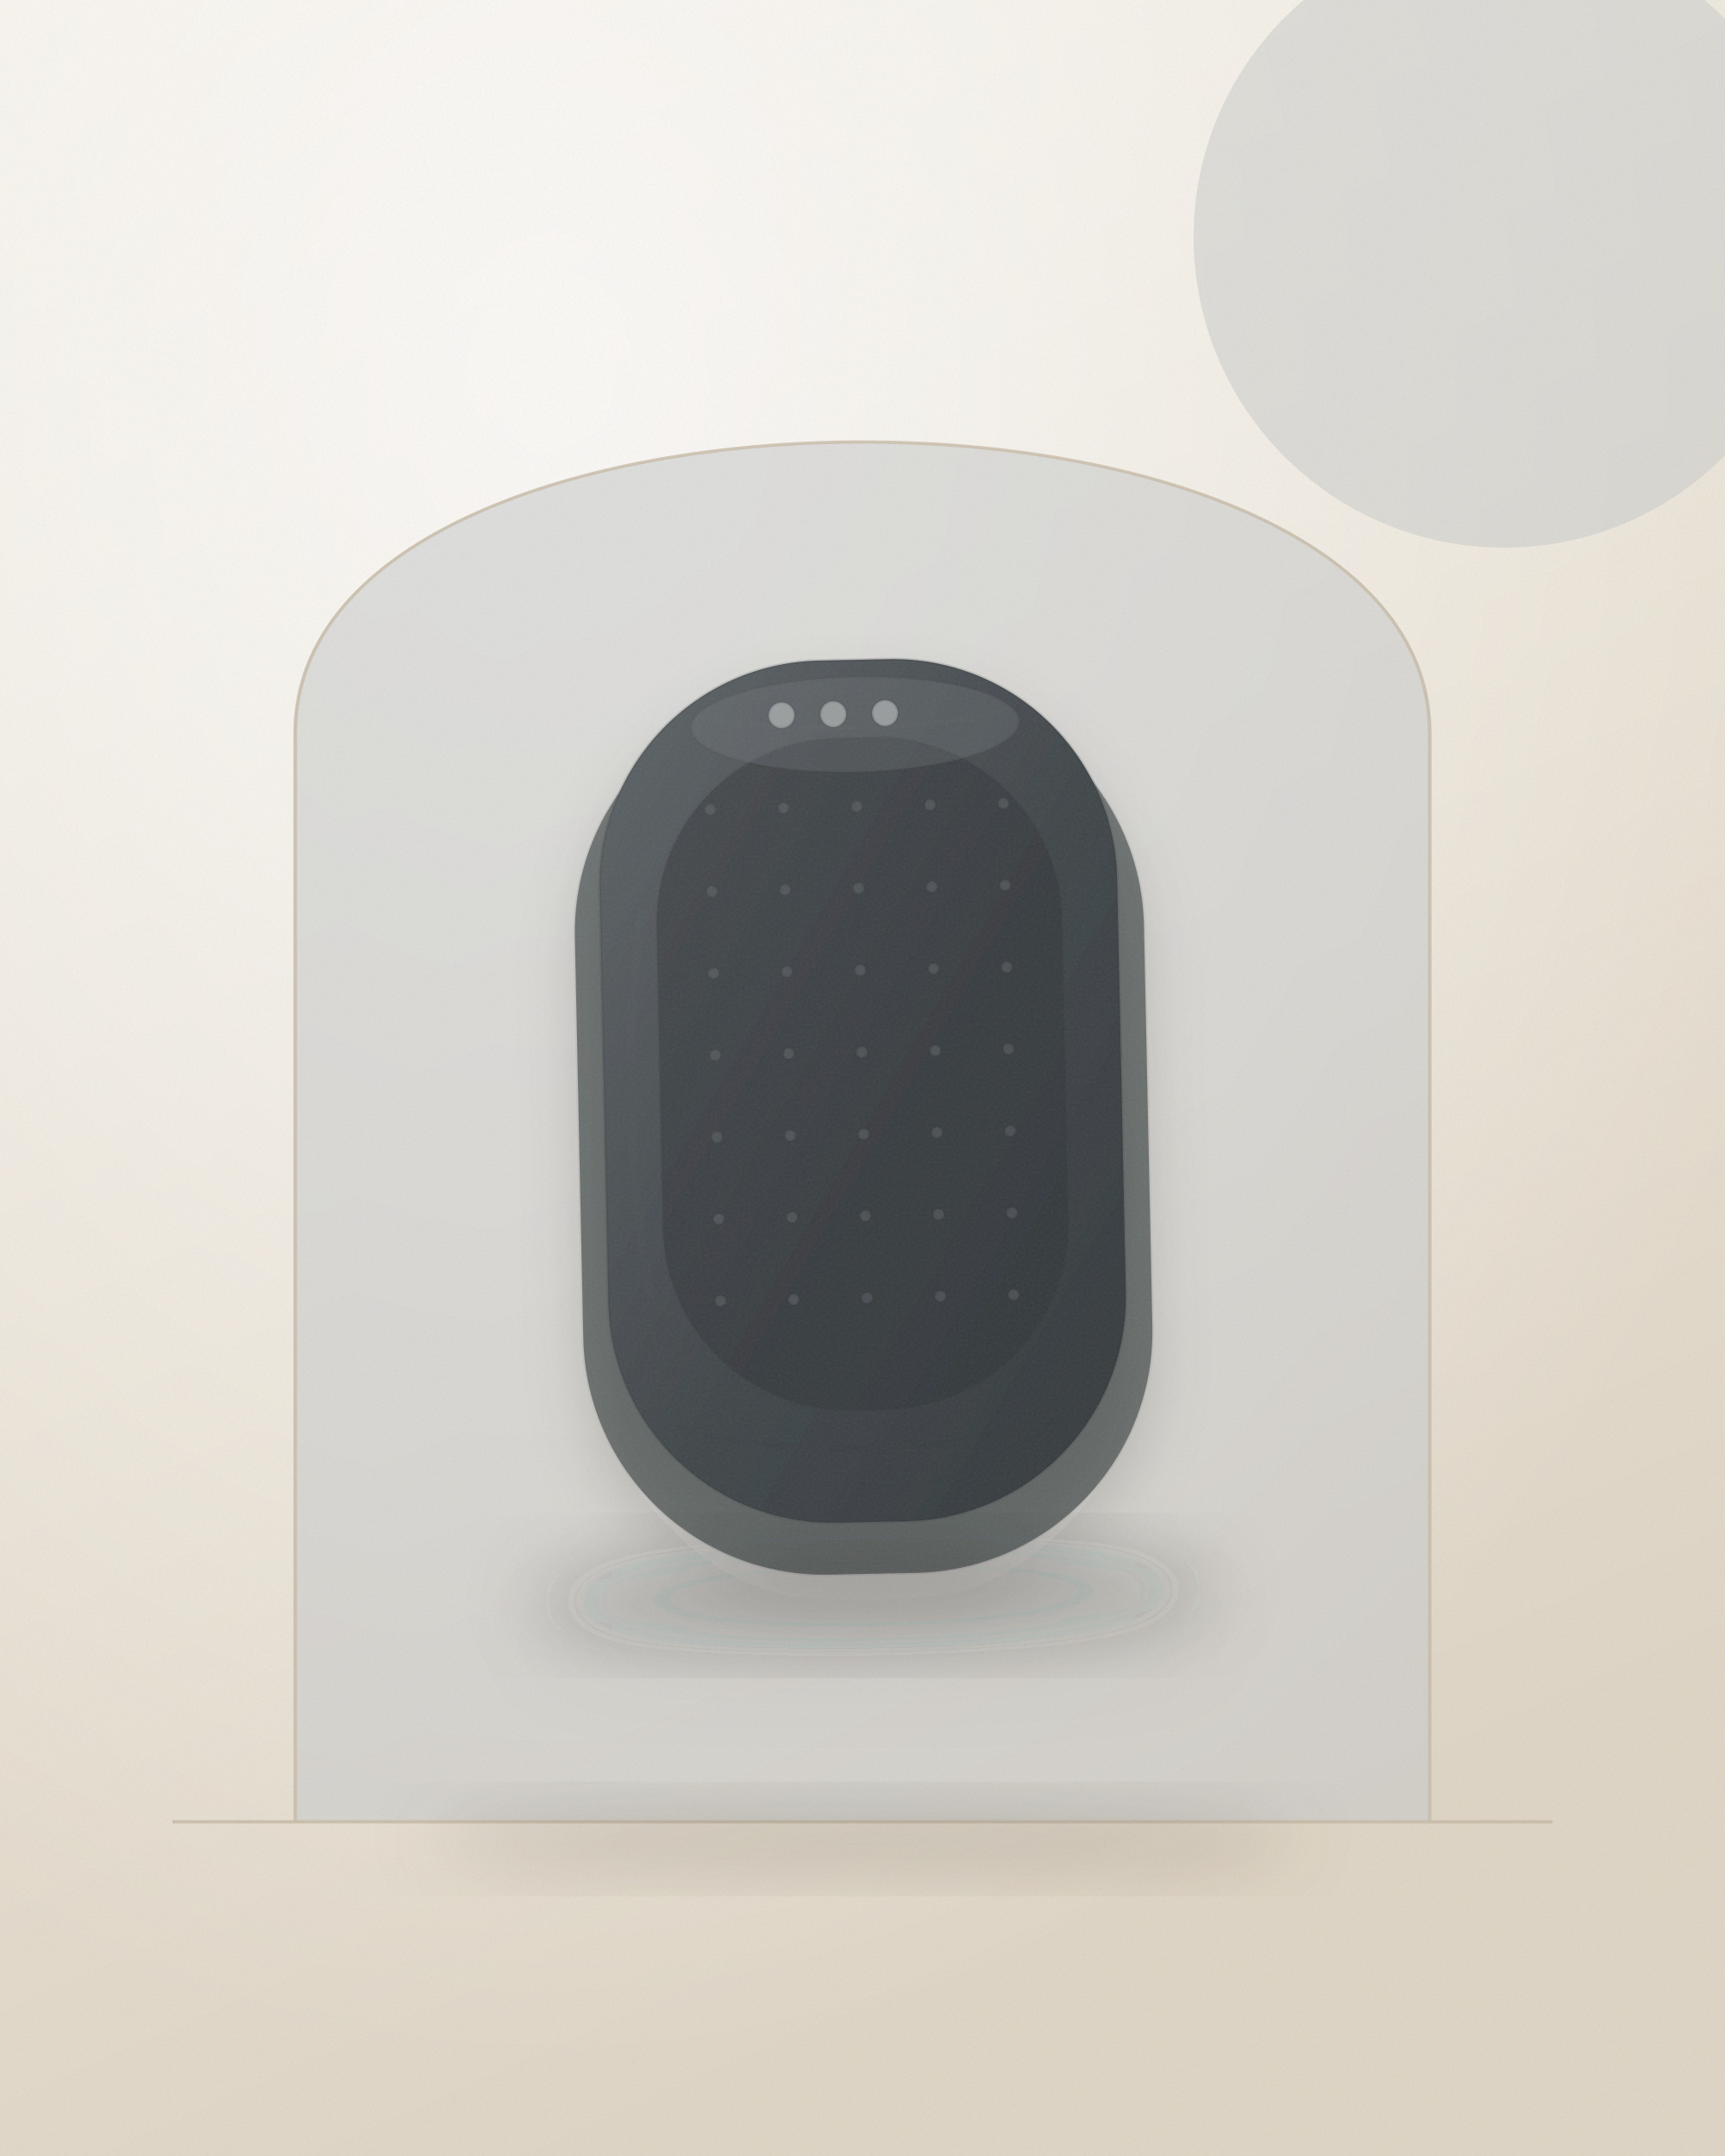
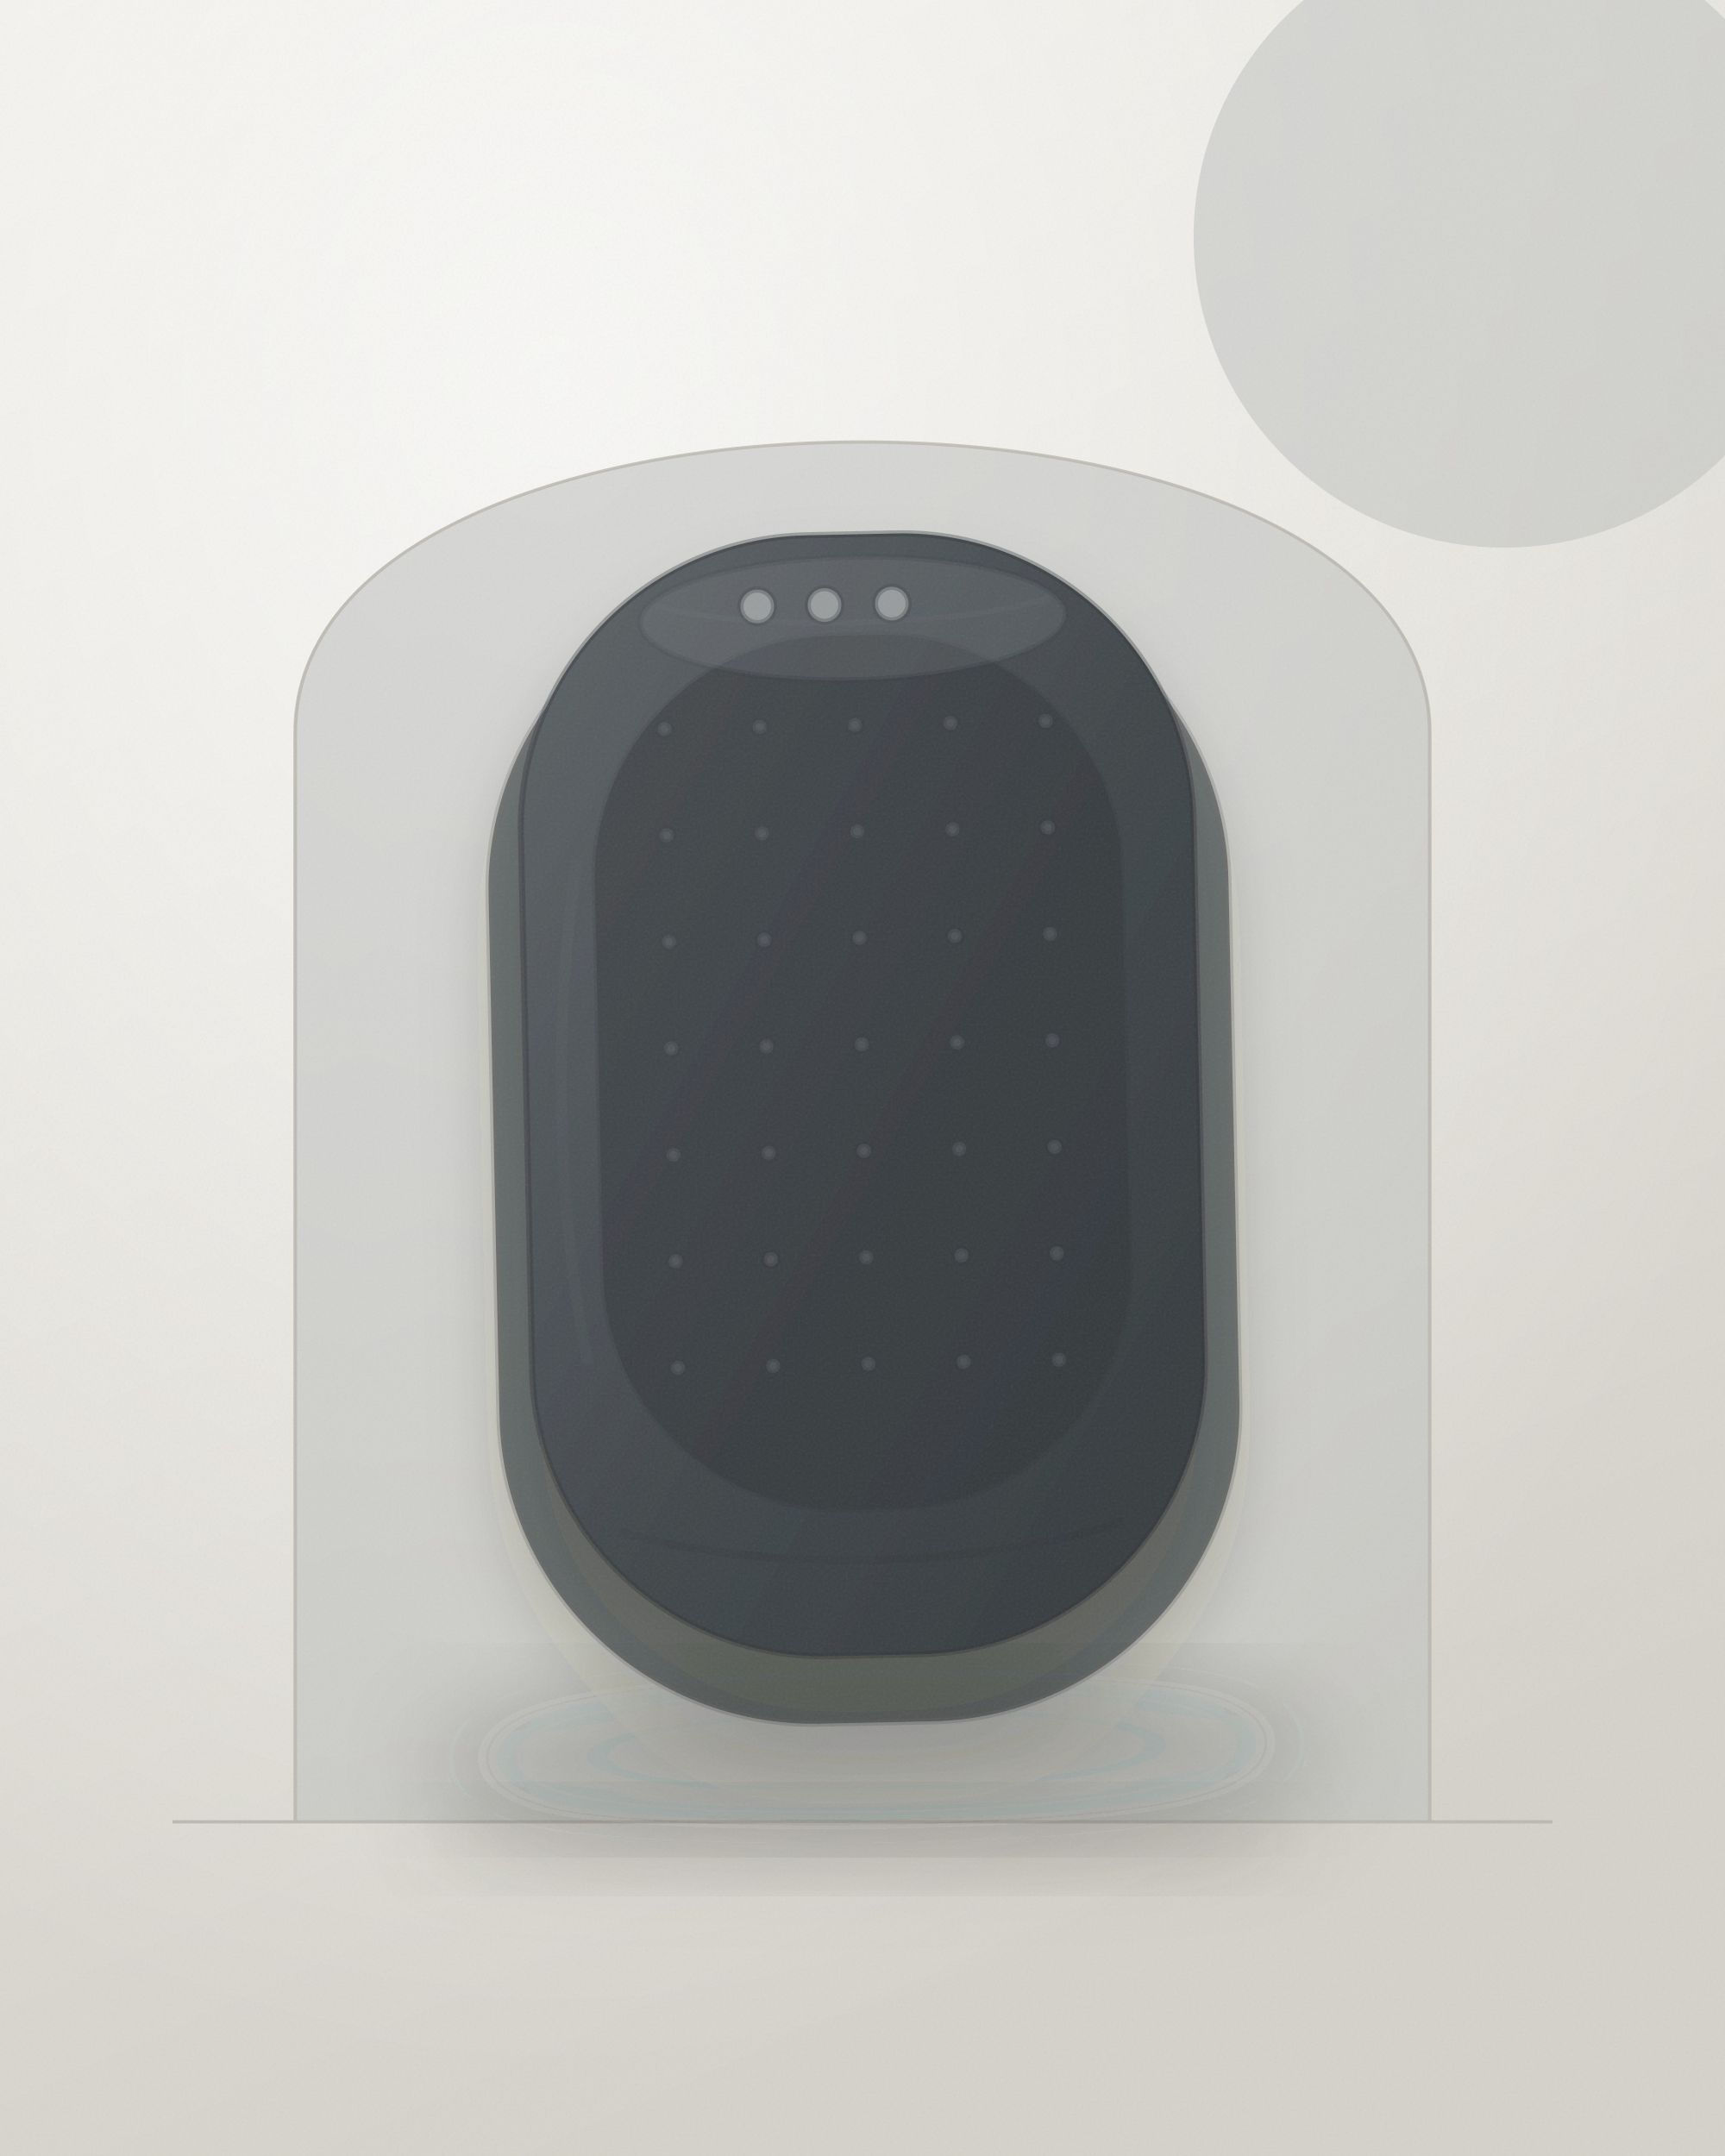
<svg xmlns="http://www.w3.org/2000/svg" viewBox="0 0 800 1000" width="800" height="1000" role="img">
  <defs>
    <linearGradient id="bg" x1="0" y1="0" x2="0.35" y2="1">
-       <stop offset="0" stop-color="#f3eee4" />
-       <stop offset="1" stop-color="#ded4c4" />
+       <stop offset="0" stop-color="#eeece6" />
+       <stop offset="1" stop-color="#d5d2ca" />
    </linearGradient>
    <radialGradient id="glow" cx="32%" cy="18%" r="78%">
      <stop offset="0" stop-color="#ffffff" stop-opacity="0.72" />
      <stop offset="1" stop-color="#ffffff" stop-opacity="0" />
    </radialGradient>
    <linearGradient id="body" x1="0" y1="0" x2="1" y2="1">
      <stop offset="0" stop-color="#5f6467" />
      <stop offset="0.55" stop-color="#40464a" />
      <stop offset="1" stop-color="#34393d" />
    </linearGradient>
    <linearGradient id="bodySoft" x1="0" y1="0" x2="1" y2="0.7">
      <stop offset="0" stop-color="#818588" />
      <stop offset="1" stop-color="#40464a" />
    </linearGradient>
    <linearGradient id="metal" x1="0" y1="0" x2="1" y2="1">
      <stop offset="0" stop-color="#f3eee2" />
      <stop offset="0.35" stop-color="#cdbfa6" />
      <stop offset="0.62" stop-color="#f8f3e8" />
      <stop offset="1" stop-color="#9d8b70" />
    </linearGradient>
    <filter id="grain">
      <feTurbulence type="fractalNoise" baseFrequency="0.86" numOctaves="2" stitchTiles="stitch" />
      <feColorMatrix type="saturate" values="0" />
      <feComponentTransfer>
        <feFuncA type="linear" slope="0.11" />
      </feComponentTransfer>
    </filter>
    <filter id="objectShadow" x="-30%" y="-30%" width="160%" height="170%">
-       <feDropShadow dx="0" dy="18" stdDeviation="14" flood-color="#2f2a24" flood-opacity="0.2" />
+       <feDropShadow dx="0" dy="22" stdDeviation="16" flood-color="#2b2b28" flood-opacity="0.28" />
    </filter>
    <filter id="blur">
      <feGaussianBlur stdDeviation="18" />
    </filter>
    <filter id="soft">
      <feGaussianBlur stdDeviation="4" />
    </filter>
  </defs>
  <rect width="800" height="1000" fill="url(#bg)" />
  <rect width="800" height="1000" fill="url(#glow)" />
-   <circle cx="697.553" cy="110" r="144" fill="#c8cac9" opacity="0.55" />
-   <path d="M 136 845 L 136 340 C 136 160 664 160 664 340 L 664 845 Z" fill="#c8cac9" opacity="0.58" />
-   <path d="M 137 845 L 137 340 C 137 160 663 160 663 340 L 663 845" fill="none" stroke="#c8bba7" stroke-width="1.5" opacity="0.8" />
-   <line x1="80" y1="845" x2="720" y2="845" stroke="#c8bba7" stroke-width="1.5" opacity="0.9" />
-   <ellipse cx="400" cy="853" rx="200" ry="22" fill="#2f2a24" opacity="0.14" filter="url(#blur)" />
-   <g transform="translate(400 500) scale(1 1) translate(-400 -500)" filter="url(#objectShadow)" stroke="#2f3336" stroke-opacity="0.16" stroke-width="1.4" stroke-linejoin="round">
-     <g transform="translate(400 500) rotate(-1.2) scale(1) translate(-400 -500)">
+   <circle cx="697.553" cy="110" r="144" fill="#bfc1c0" opacity="0.55" />
+   <path d="M 136 845 L 136 340 C 136 160 664 160 664 340 L 664 845 Z" fill="#bfc1c0" opacity="0.58" />
+   <path d="M 137 845 L 137 340 C 137 160 663 160 663 340 L 663 845" fill="none" stroke="#b9b6ad" stroke-width="1.5" opacity="0.8" />
+   <line x1="80" y1="845" x2="720" y2="845" stroke="#b9b6ad" stroke-width="1.5" opacity="0.9" />
+   <ellipse cx="400" cy="853" rx="200" ry="22" fill="#2b2b28" opacity="0.14" filter="url(#blur)" />
+   <g transform="translate(400 500) scale(1 1) translate(-400 -500)" filter="url(#objectShadow)" stroke="#2f3336" stroke-opacity="0.34" stroke-width="2.2" stroke-linejoin="round">
+     <g transform="translate(400 500) rotate(-1.2) scale(1.3) translate(-400 -500)">
      <g>
        <ellipse cx="400" cy="740" rx="158" ry="25" fill="#232628" opacity="0.22" filter="url(#blur)" />
        <rect x="268" y="320" width="264" height="410" rx="112" fill="#232628" opacity="0.55" />
        <rect x="280" y="306" width="240" height="400" rx="104" fill="url(#body)" />
        <rect x="306" y="342" width="188" height="312" rx="86" fill="#2f3336" opacity="0.42" />
        <g fill="#818588" opacity="0.28">
          <circle cx="332" cy="374" r="2.5" />
          <circle cx="366" cy="374" r="2.5" />
          <circle cx="400" cy="374" r="2.5" />
          <circle cx="434" cy="374" r="2.5" />
          <circle cx="468" cy="374" r="2.5" />
          <circle cx="332" cy="412" r="2.5" />
          <circle cx="366" cy="412" r="2.5" />
          <circle cx="400" cy="412" r="2.5" />
          <circle cx="434" cy="412" r="2.5" />
          <circle cx="468" cy="412" r="2.5" />
          <circle cx="332" cy="450" r="2.5" />
          <circle cx="366" cy="450" r="2.5" />
          <circle cx="400" cy="450" r="2.5" />
          <circle cx="434" cy="450" r="2.5" />
          <circle cx="468" cy="450" r="2.5" />
          <circle cx="332" cy="488" r="2.5" />
          <circle cx="366" cy="488" r="2.5" />
          <circle cx="400" cy="488" r="2.5" />
          <circle cx="434" cy="488" r="2.5" />
          <circle cx="468" cy="488" r="2.5" />
          <circle cx="332" cy="526" r="2.5" />
          <circle cx="366" cy="526" r="2.5" />
          <circle cx="400" cy="526" r="2.5" />
          <circle cx="434" cy="526" r="2.5" />
          <circle cx="468" cy="526" r="2.5" />
          <circle cx="332" cy="564" r="2.5" />
          <circle cx="366" cy="564" r="2.5" />
          <circle cx="400" cy="564" r="2.5" />
          <circle cx="434" cy="564" r="2.5" />
          <circle cx="468" cy="564" r="2.5" />
          <circle cx="332" cy="602" r="2.5" />
          <circle cx="366" cy="602" r="2.5" />
          <circle cx="400" cy="602" r="2.5" />
          <circle cx="434" cy="602" r="2.5" />
          <circle cx="468" cy="602" r="2.5" />
        </g>
        <ellipse cx="400" cy="336" rx="76" ry="22" fill="#818588" opacity="0.25" />
        <circle cx="366" cy="331" r="6" fill="#c2c4c5" opacity="0.6" />
        <circle cx="390" cy="331" r="6" fill="#c2c4c5" opacity="0.6" />
        <circle cx="414" cy="331" r="6" fill="#c2c4c5" opacity="0.6" />
        <path d="M330 330 C360 340 440 340 470 330" fill="none" stroke="#818588" stroke-width="2" opacity="0.3" />
        <path d="M310 660 C360 676 440 676 490 660" fill="none" stroke="#232628" stroke-width="3" opacity="0.26" />
        <path d="M300 420 C290 474 290 546 300 600" fill="none" stroke="#818588" stroke-width="4" opacity="0.15" />
      </g>
    </g>
  </g>
  <rect width="800" height="1000" filter="url(#grain)" opacity="0.72" />
</svg>
